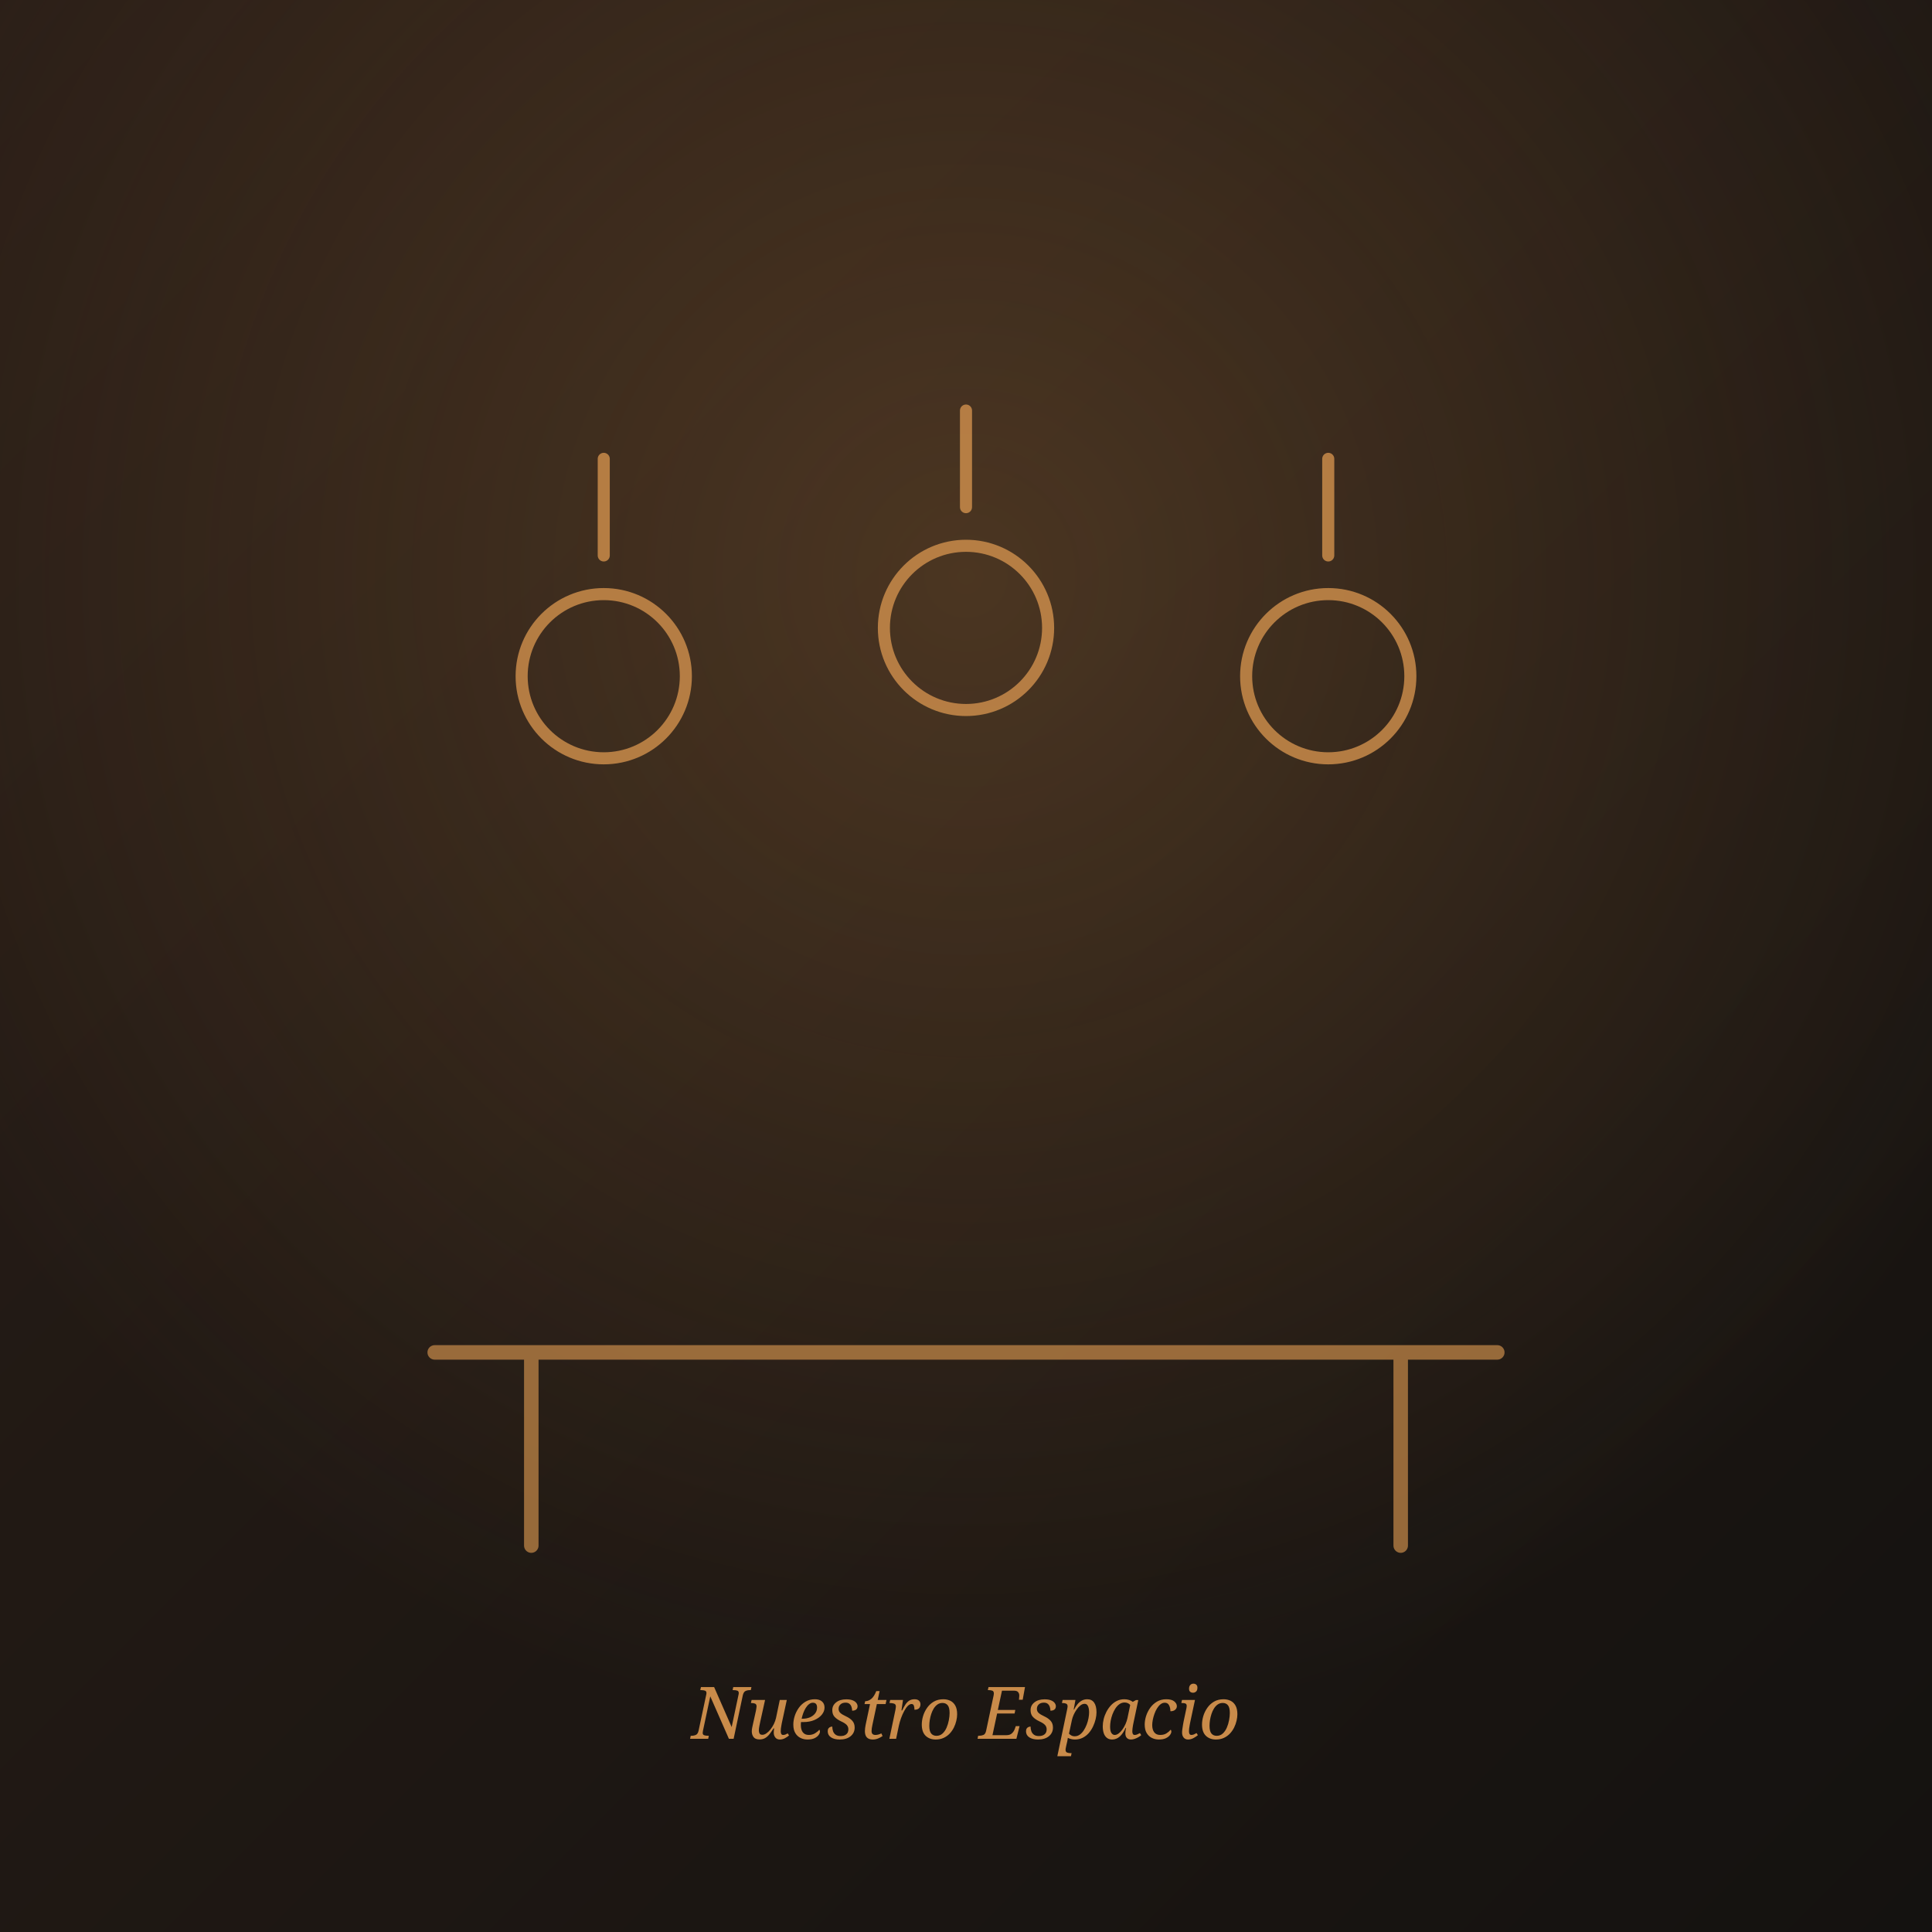
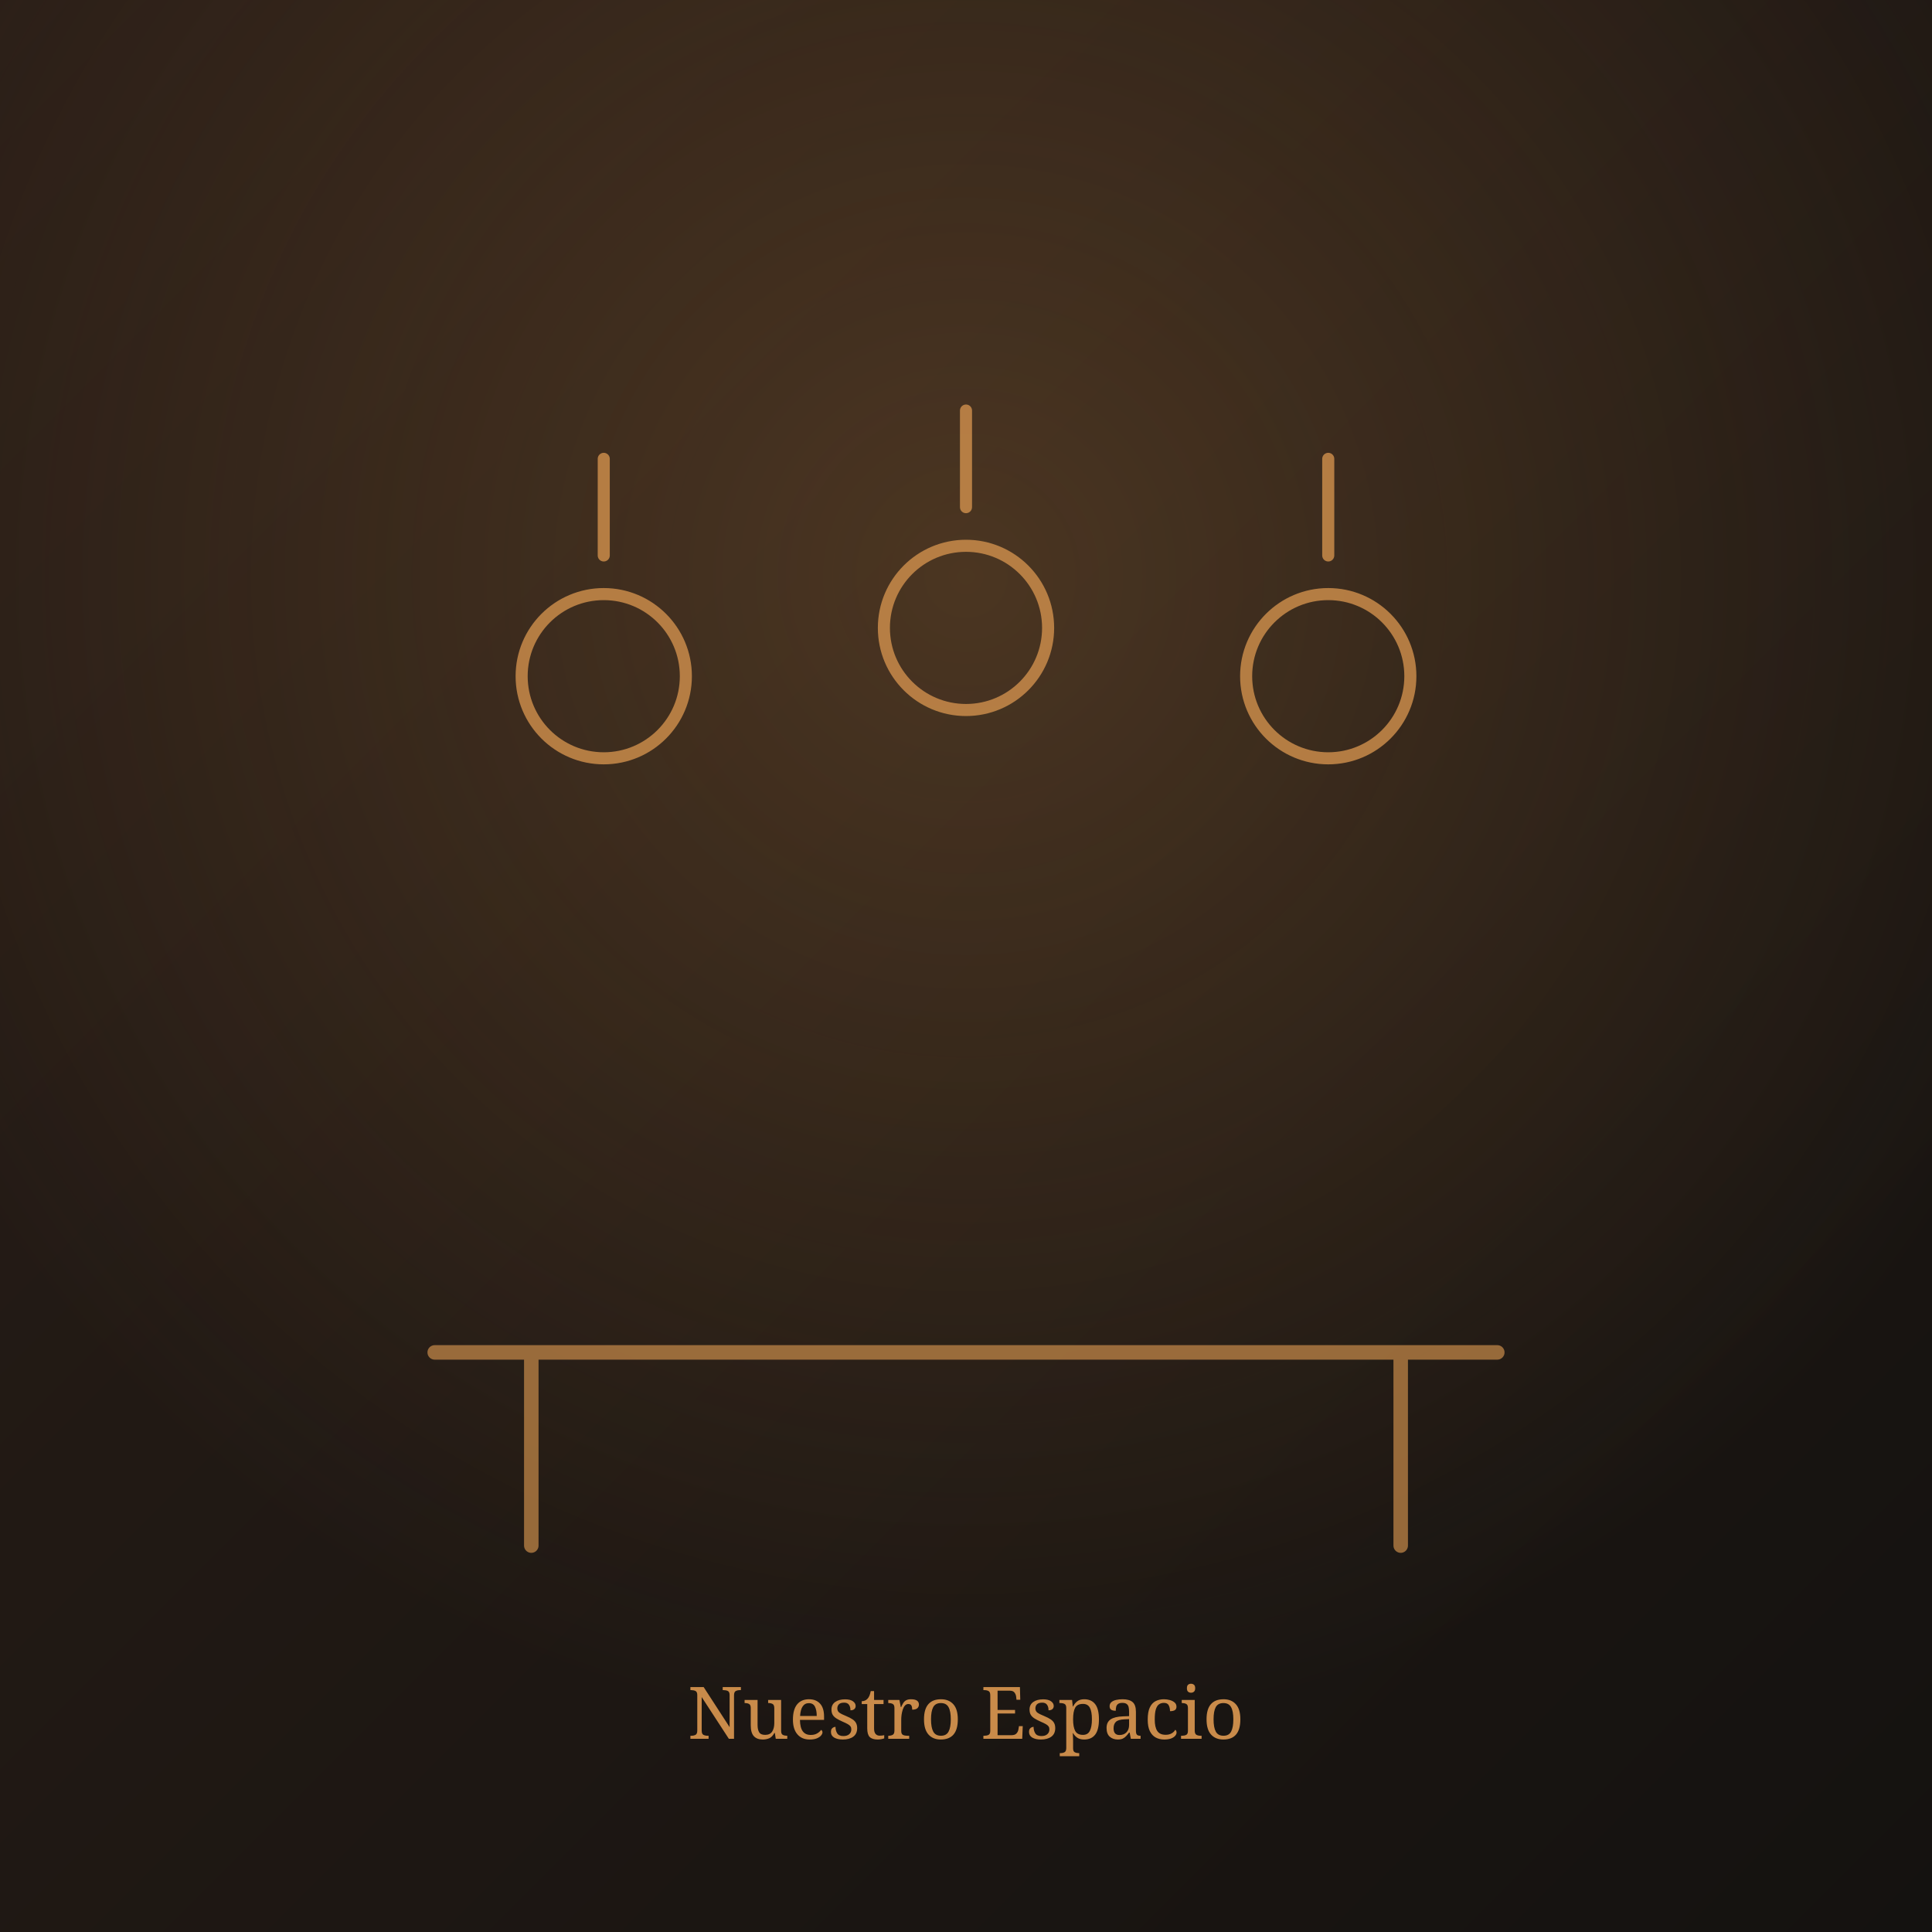
<svg xmlns="http://www.w3.org/2000/svg" width="800" height="800" viewBox="0 0 800 800">
  <defs>
    <linearGradient id="bg5" x1="0%" y1="0%" x2="100%" y2="100%">
      <stop offset="0%" style="stop-color:#2A1E17" />
      <stop offset="100%" style="stop-color:#141210" />
    </linearGradient>
    <radialGradient id="warm" cx="50%" cy="30%" r="60%">
      <stop offset="0%" style="stop-color:#C98B4A;stop-opacity:0.25" />
      <stop offset="100%" style="stop-color:#C98B4A;stop-opacity:0" />
    </radialGradient>
  </defs>
  <rect width="800" height="800" fill="url(#bg5)" />
  <rect width="800" height="800" fill="url(#warm)" />
  <g stroke="#C98B4A" stroke-width="5" fill="none" opacity="0.85">
    <path d="M250,230 L250,190 M400,210 L400,170 M550,230 L550,190" stroke-linecap="round" />
    <circle cx="250" cy="280" r="34" />
    <circle cx="400" cy="260" r="34" />
    <circle cx="550" cy="280" r="34" />
  </g>
  <path d="M180,560 L620,560 M220,560 L220,640 M580,560 L580,640" stroke="#C98B4A" stroke-width="6" stroke-linecap="round" fill="none" opacity="0.7" />
-   <text x="400" y="720" font-family="Georgia,serif" font-size="30" font-style="italic" fill="#C98B4A" text-anchor="middle">Nuestro Espacio</text>
+   <text x="400" y="720" font-family="Georgia,serif" font-size="30" fill="#C98B4A" text-anchor="middle">Nuestro Espacio</text>
</svg>
